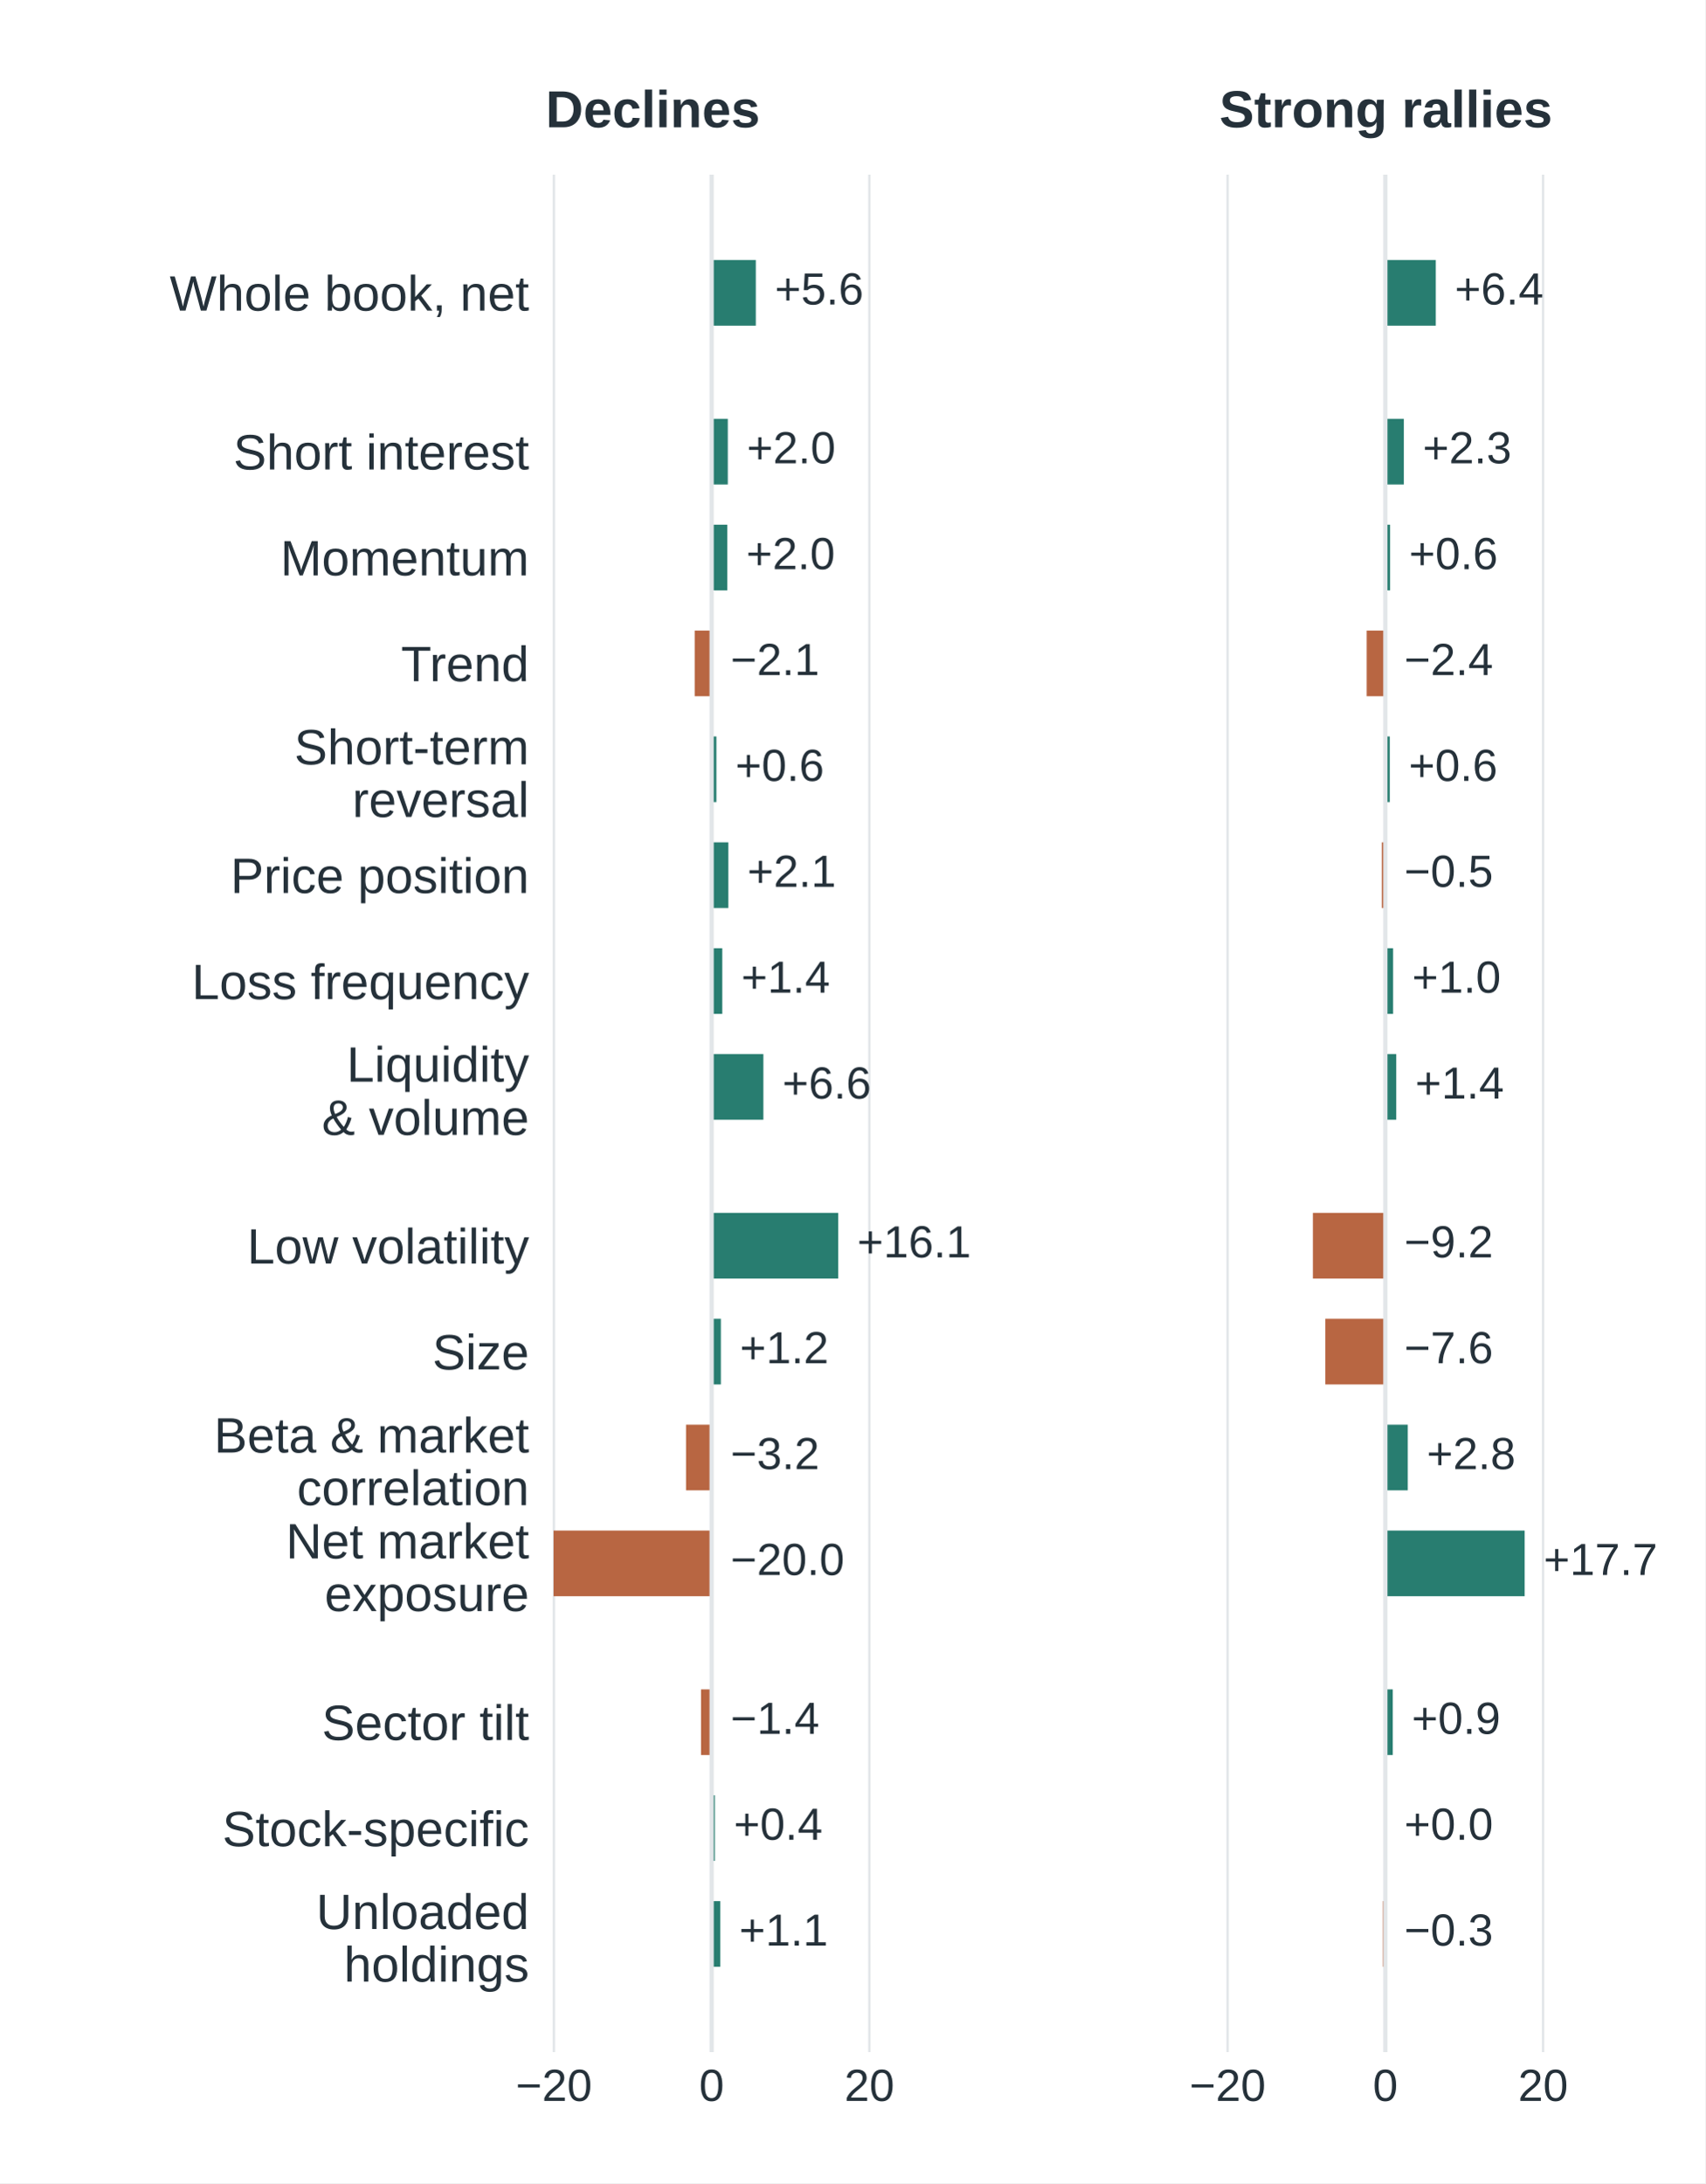
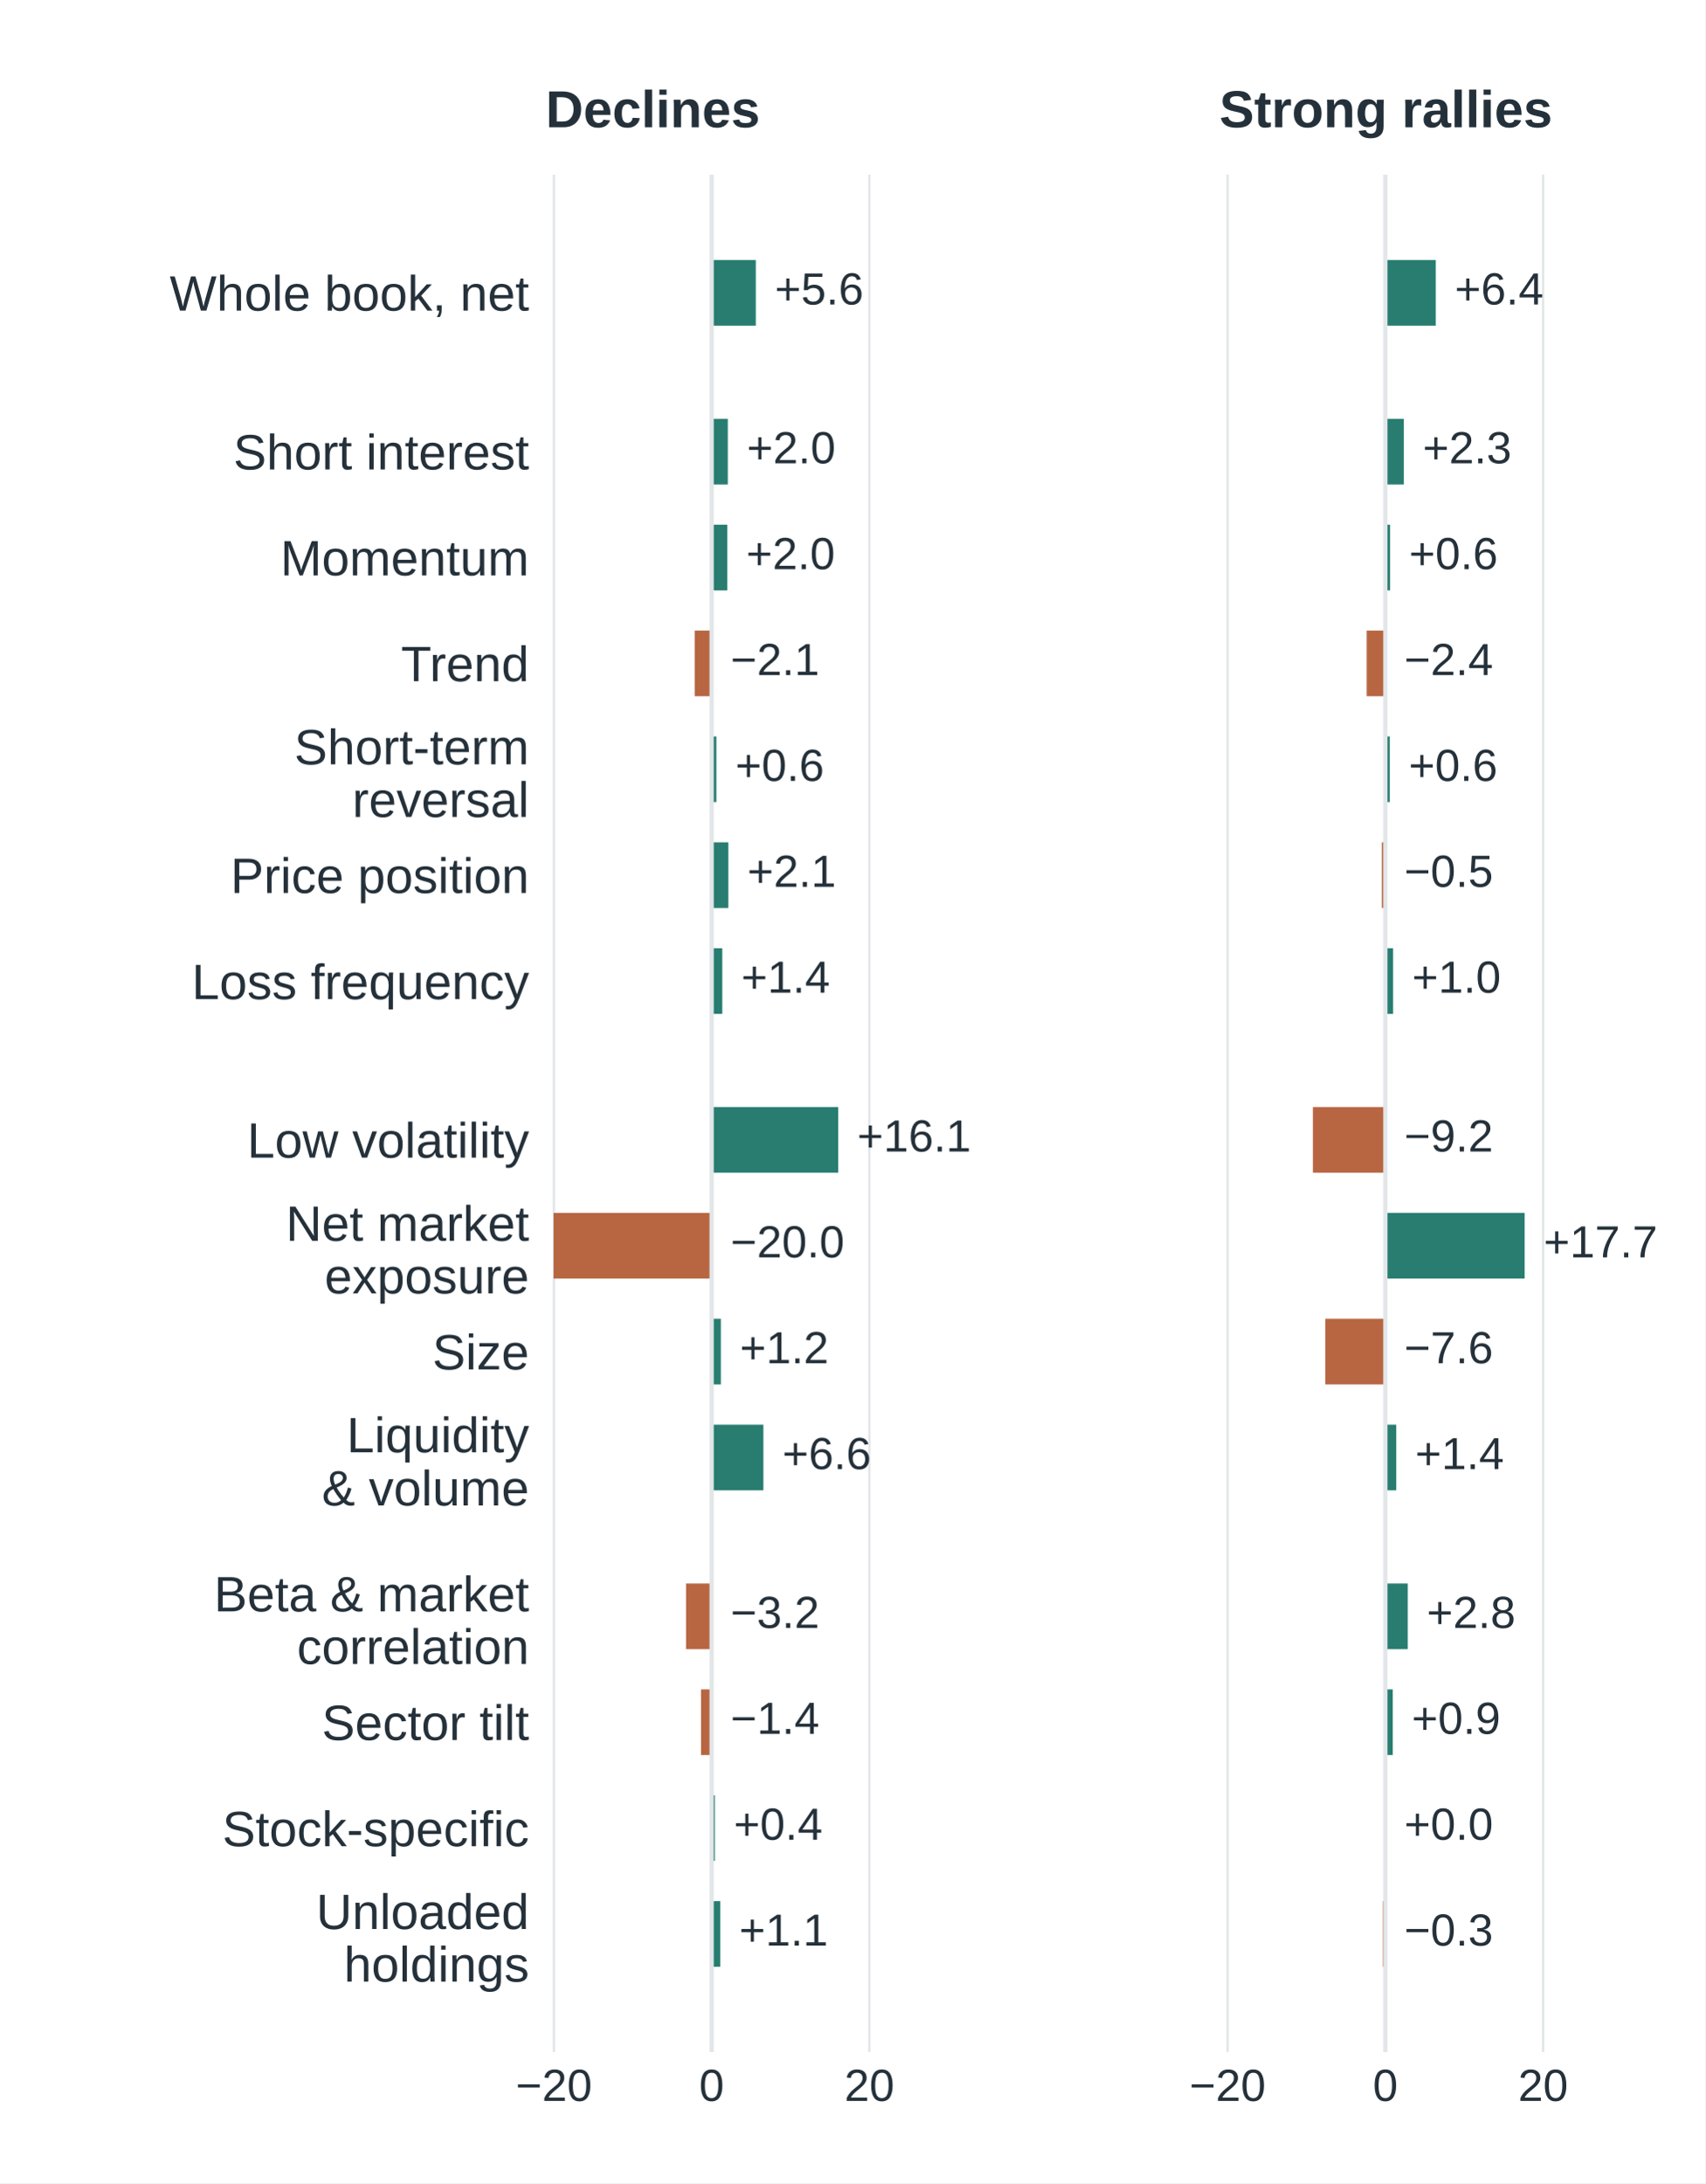
<svg xmlns="http://www.w3.org/2000/svg" width="360pt" height="460.8pt" viewBox="0 0 360 460.8" version="1.1">
  <defs>
    <style type="text/css">*{stroke-linejoin: round; stroke-linecap: butt}</style>
  </defs>
  <g id="figure_1">
    <g id="patch_1">
      <path d="M 0 460.8 L 360 460.8 L 360 0 L 0 0 z " style="fill: #ffffff" />
    </g>
    <g id="axes_1">
      <g id="patch_2">
        <path d="M 115.2 433.152 L 206.965 433.152 L 206.965 36.864 L 115.2 36.864 z " style="fill: #ffffff" />
      </g>
      <g id="matplotlib.axis_1">
        <g id="xtick_1">
          <g id="line2d_1">
            <path d="M 116.935 433.152 L 116.935 36.864 " clip-path="url(#p459f32c716)" style="fill: none; stroke: #e2e6e9; stroke-width: 0.5; stroke-linecap: square" />
          </g>
          <g id="line2d_2" />
          <g id="text_1">
            <text style="font-size: 9.5px; font-family: 'Arial', 'DejaVu Sans', sans-serif; text-anchor: middle; fill: #25313a" x="116.935" y="443.452" transform="rotate(-0 116.9351 443.4519)">−20</text>
          </g>
        </g>
        <g id="xtick_2">
          <g id="line2d_3">
            <path d="M 150.237 433.152 L 150.237 36.864 " clip-path="url(#p459f32c716)" style="fill: none; stroke: #e2e6e9; stroke-width: 0.5; stroke-linecap: square" />
          </g>
          <g id="line2d_4" />
          <g id="text_2">
            <text style="font-size: 9.5px; font-family: 'Arial', 'DejaVu Sans', sans-serif; text-anchor: middle; fill: #25313a" x="150.237" y="443.452" transform="rotate(-0 150.2374 443.4519)">0</text>
          </g>
        </g>
        <g id="xtick_3">
          <g id="line2d_5">
            <path d="M 183.54 433.152 L 183.54 36.864 " clip-path="url(#p459f32c716)" style="fill: none; stroke: #e2e6e9; stroke-width: 0.5; stroke-linecap: square" />
          </g>
          <g id="line2d_6" />
          <g id="text_3">
            <text style="font-size: 9.5px; font-family: 'Arial', 'DejaVu Sans', sans-serif; text-anchor: middle; fill: #25313a" x="183.54" y="443.452" transform="rotate(-0 183.5398 443.4519)">20</text>
          </g>
        </g>
      </g>
      <g id="matplotlib.axis_2">
        <g id="ytick_1">
          <g id="line2d_7" />
          <g id="text_4">
            <text style="font-size: 10.5px; font-family: 'Arial', 'DejaVu Sans', sans-serif; text-anchor: end; fill: #25313a" x="111.7" y="65.563" transform="rotate(-0 111.7 65.56305)">Whole book, net</text>
          </g>
        </g>
        <g id="ytick_2">
          <g id="line2d_8" />
          <g id="text_5">
            <text style="font-size: 10.5px; font-family: 'Arial', 'DejaVu Sans', sans-serif; text-anchor: end; fill: #25313a" x="111.7" y="99.086" transform="rotate(-0 111.7 99.08618)">Short interest</text>
          </g>
        </g>
        <g id="ytick_3">
          <g id="line2d_9" />
          <g id="text_6">
            <text style="font-size: 10.5px; font-family: 'Arial', 'DejaVu Sans', sans-serif; text-anchor: end; fill: #25313a" x="111.7" y="121.435" transform="rotate(-0 111.7 121.4349)">Momentum</text>
          </g>
        </g>
        <g id="ytick_4">
          <g id="line2d_10" />
          <g id="text_7">
            <text style="font-size: 10.5px; font-family: 'Arial', 'DejaVu Sans', sans-serif; text-anchor: end; fill: #25313a" x="111.7" y="143.784" transform="rotate(-0 111.7 143.7837)">Trend</text>
          </g>
        </g>
        <g id="ytick_5">
          <g id="line2d_11" />
          <g id="text_8">
            <text style="font-size: 10.5px; font-family: 'Arial', 'DejaVu Sans', sans-serif; fill: #25313a" transform="translate(62.11047 161.3311)">Short-term</text>
            <text style="font-size: 10.5px; font-family: 'Arial', 'DejaVu Sans', sans-serif; fill: #25313a" transform="translate(74.35773 172.4368)">reversal</text>
          </g>
        </g>
        <g id="ytick_6">
          <g id="line2d_12" />
          <g id="text_9">
            <text style="font-size: 10.5px; font-family: 'Arial', 'DejaVu Sans', sans-serif; text-anchor: end; fill: #25313a" x="111.7" y="188.481" transform="rotate(-0 111.7 188.4812)">Price position</text>
          </g>
        </g>
        <g id="ytick_7">
          <g id="line2d_13" />
          <g id="text_10">
            <text style="font-size: 10.5px; font-family: 'Arial', 'DejaVu Sans', sans-serif; text-anchor: end; fill: #25313a" x="111.7" y="210.894" transform="rotate(-0 111.7 210.8939)">Loss frequency</text>
          </g>
        </g>
        <g id="ytick_8">
          <g id="line2d_14" />
          <g id="text_11">
-             <text style="font-size: 10.5px; font-family: 'Arial', 'DejaVu Sans', sans-serif; fill: #25313a" transform="translate(73.17812 228.3159)">Liquidity</text>
-             <text style="font-size: 10.5px; font-family: 'Arial', 'DejaVu Sans', sans-serif; fill: #25313a" transform="translate(67.93305 239.5446)">&amp; volume</text>
+             <text style="font-size: 10.5px; font-family: 'Arial', 'DejaVu Sans', sans-serif; text-anchor: end; fill: #25313a" x="111.7" y="244.353" transform="rotate(-0 111.7 244.353)">Low volatility</text>
          </g>
        </g>
        <g id="ytick_9">
          <g id="line2d_15" />
          <g id="text_12">
-             <text style="font-size: 10.5px; font-family: 'Arial', 'DejaVu Sans', sans-serif; text-anchor: end; fill: #25313a" x="111.7" y="266.702" transform="rotate(-0 111.7 266.7018)">Low volatility</text>
+             <text style="font-size: 10.5px; font-family: 'Arial', 'DejaVu Sans', sans-serif; fill: #25313a" transform="translate(60.35664 261.9005)">Net market</text>
+             <text style="font-size: 10.5px; font-family: 'Arial', 'DejaVu Sans', sans-serif; fill: #25313a" transform="translate(68.50891 273.0062)">exposure</text>
          </g>
        </g>
        <g id="ytick_10">
          <g id="line2d_16" />
          <g id="text_13">
            <text style="font-size: 10.5px; font-family: 'Arial', 'DejaVu Sans', sans-serif; text-anchor: end; fill: #25313a" x="111.7" y="289.051" transform="rotate(-0 111.7 289.0505)">Size</text>
          </g>
        </g>
        <g id="ytick_11">
          <g id="line2d_17" />
          <g id="text_14">
-             <text style="font-size: 10.5px; font-family: 'Arial', 'DejaVu Sans', sans-serif; fill: #25313a" transform="translate(45.17594 306.598)">Beta &amp; market</text>
-             <text style="font-size: 10.5px; font-family: 'Arial', 'DejaVu Sans', sans-serif; fill: #25313a" transform="translate(62.67977 317.7037)">correlation</text>
+             <text style="font-size: 10.5px; font-family: 'Arial', 'DejaVu Sans', sans-serif; fill: #25313a" transform="translate(73.17812 306.5365)">Liquidity</text>
+             <text style="font-size: 10.5px; font-family: 'Arial', 'DejaVu Sans', sans-serif; fill: #25313a" transform="translate(67.93305 317.7652)">&amp; volume</text>
          </g>
        </g>
        <g id="ytick_12">
          <g id="line2d_18" />
          <g id="text_15">
-             <text style="font-size: 10.5px; font-family: 'Arial', 'DejaVu Sans', sans-serif; fill: #25313a" transform="translate(60.35664 328.9467)">Net market</text>
-             <text style="font-size: 10.5px; font-family: 'Arial', 'DejaVu Sans', sans-serif; fill: #25313a" transform="translate(68.50891 340.0525)">exposure</text>
+             <text style="font-size: 10.5px; font-family: 'Arial', 'DejaVu Sans', sans-serif; fill: #25313a" transform="translate(45.17594 340.1211)">Beta &amp; market</text>
+             <text style="font-size: 10.5px; font-family: 'Arial', 'DejaVu Sans', sans-serif; fill: #25313a" transform="translate(62.67977 351.2268)">correlation</text>
          </g>
        </g>
        <g id="ytick_13">
          <g id="line2d_19" />
          <g id="text_16">
            <text style="font-size: 10.5px; font-family: 'Arial', 'DejaVu Sans', sans-serif; text-anchor: end; fill: #25313a" x="111.7" y="367.271" transform="rotate(-0 111.7 367.2712)">Sector tilt</text>
          </g>
        </g>
        <g id="ytick_14">
          <g id="line2d_20" />
          <g id="text_17">
            <text style="font-size: 10.5px; font-family: 'Arial', 'DejaVu Sans', sans-serif; text-anchor: end; fill: #25313a" x="111.7" y="389.684" transform="rotate(-0 111.7 389.6839)">Stock-specific</text>
          </g>
        </g>
        <g id="ytick_15">
          <g id="line2d_21" />
          <g id="text_18">
            <text style="font-size: 10.5px; font-family: 'Arial', 'DejaVu Sans', sans-serif; fill: #25313a" transform="translate(66.75016 407.1674)">Unloaded</text>
            <text style="font-size: 10.5px; font-family: 'Arial', 'DejaVu Sans', sans-serif; fill: #25313a" transform="translate(72.58914 418.2731)">holdings</text>
          </g>
        </g>
      </g>
      <g id="patch_3">
        <path d="M 150.237 54.877 L 159.562 54.877 L 159.562 68.733 L 150.237 68.733 z " clip-path="url(#p459f32c716)" style="fill: #287d70" />
      </g>
      <g id="patch_4">
        <path d="M 150.237 88.4 L 153.651 88.4 L 153.651 102.256 L 150.237 102.256 z " clip-path="url(#p459f32c716)" style="fill: #287d70" />
      </g>
      <g id="patch_5">
        <path d="M 150.237 110.749 L 153.534 110.749 L 153.534 124.605 L 150.237 124.605 z " clip-path="url(#p459f32c716)" style="fill: #287d70" />
      </g>
      <g id="patch_6">
        <path d="M 150.237 133.098 L 146.657 133.098 L 146.657 146.954 L 150.237 146.954 z " clip-path="url(#p459f32c716)" style="fill: #b86642" />
      </g>
      <g id="patch_7">
        <path d="M 150.237 155.446 L 151.237 155.446 L 151.237 169.303 L 150.237 169.303 z " clip-path="url(#p459f32c716)" style="fill: #287d70" />
      </g>
      <g id="patch_8">
        <path d="M 150.237 177.795 L 153.767 177.795 L 153.767 191.651 L 150.237 191.651 z " clip-path="url(#p459f32c716)" style="fill: #287d70" />
      </g>
      <g id="patch_9">
        <path d="M 150.237 200.144 L 152.485 200.144 L 152.485 214 L 150.237 214 z " clip-path="url(#p459f32c716)" style="fill: #287d70" />
      </g>
      <g id="patch_10">
-         <path d="M 150.237 222.493 L 161.161 222.493 L 161.161 236.349 L 150.237 236.349 z " clip-path="url(#p459f32c716)" style="fill: #287d70" />
+         <path d="M 150.237 233.667 L 176.963 233.667 L 176.963 247.523 L 150.237 247.523 z " clip-path="url(#p459f32c716)" style="fill: #287d70" />
      </g>
      <g id="patch_11">
-         <path d="M 150.237 256.016 L 176.963 256.016 L 176.963 269.872 L 150.237 269.872 z " clip-path="url(#p459f32c716)" style="fill: #287d70" />
+         <path d="M 150.237 256.016 L 116.868 256.016 L 116.868 269.872 L 150.237 269.872 z " clip-path="url(#p459f32c716)" style="fill: #b86642" />
      </g>
      <g id="patch_12">
        <path d="M 150.237 278.365 L 152.186 278.365 L 152.186 292.221 L 150.237 292.221 z " clip-path="url(#p459f32c716)" style="fill: #287d70" />
      </g>
      <g id="patch_13">
-         <path d="M 150.237 300.713 L 144.826 300.713 L 144.826 314.57 L 150.237 314.57 z " clip-path="url(#p459f32c716)" style="fill: #b86642" />
+         <path d="M 150.237 300.713 L 161.161 300.713 L 161.161 314.57 L 150.237 314.57 z " clip-path="url(#p459f32c716)" style="fill: #287d70" />
      </g>
      <g id="patch_14">
-         <path d="M 150.237 323.062 L 116.868 323.062 L 116.868 336.918 L 150.237 336.918 z " clip-path="url(#p459f32c716)" style="fill: #b86642" />
+         <path d="M 150.237 334.236 L 144.826 334.236 L 144.826 348.093 L 150.237 348.093 z " clip-path="url(#p459f32c716)" style="fill: #b86642" />
      </g>
      <g id="patch_15">
        <path d="M 150.237 356.585 L 147.99 356.585 L 147.99 370.441 L 150.237 370.441 z " clip-path="url(#p459f32c716)" style="fill: #b86642" />
      </g>
      <g id="patch_16">
        <path d="M 150.237 378.934 L 150.903 378.934 L 150.903 392.79 L 150.237 392.79 z " clip-path="url(#p459f32c716)" style="fill: #287d70" />
      </g>
      <g id="patch_17">
        <path d="M 150.237 401.283 L 152.052 401.283 L 152.052 415.139 L 150.237 415.139 z " clip-path="url(#p459f32c716)" style="fill: #287d70" />
      </g>
      <g id="line2d_22">
        <path d="M 150.237 433.152 L 150.237 36.864 " clip-path="url(#p459f32c716)" style="fill: none; stroke: #e2e6e9; stroke-width: 0.9; stroke-linecap: square" />
      </g>
      <g id="text_19">
        <text style="font-size: 9.5px; font-family: 'Arial', 'DejaVu Sans', sans-serif; text-anchor: start; fill: #25313a" x="163.562" y="64.261" transform="rotate(-0 163.5621 64.2611)">+5.6</text>
      </g>
      <g id="text_20">
        <text style="font-size: 9.5px; font-family: 'Arial', 'DejaVu Sans', sans-serif; text-anchor: start; fill: #25313a" x="157.651" y="97.784" transform="rotate(-0 157.6509 97.78422)">+2.0</text>
      </g>
      <g id="text_21">
        <text style="font-size: 9.5px; font-family: 'Arial', 'DejaVu Sans', sans-serif; text-anchor: start; fill: #25313a" x="157.534" y="120.133" transform="rotate(-0 157.5344 120.133)">+2.0</text>
      </g>
      <g id="text_22">
        <text style="font-size: 9.5px; font-family: 'Arial', 'DejaVu Sans', sans-serif; text-anchor: start; fill: #25313a" x="154.237" y="142.482" transform="rotate(-0 154.2374 142.4817)">−2.1</text>
      </g>
      <g id="text_23">
        <text style="font-size: 9.5px; font-family: 'Arial', 'DejaVu Sans', sans-serif; text-anchor: start; fill: #25313a" x="155.237" y="164.83" transform="rotate(-0 155.2365 164.8305)">+0.6</text>
      </g>
      <g id="text_24">
        <text style="font-size: 9.5px; font-family: 'Arial', 'DejaVu Sans', sans-serif; text-anchor: start; fill: #25313a" x="157.767" y="187.179" transform="rotate(-0 157.7675 187.1792)">+2.1</text>
      </g>
      <g id="text_25">
        <text style="font-size: 9.5px; font-family: 'Arial', 'DejaVu Sans', sans-serif; text-anchor: start; fill: #25313a" x="156.485" y="209.528" transform="rotate(-0 156.4853 209.528)">+1.4</text>
      </g>
      <g id="text_26">
-         <text style="font-size: 9.5px; font-family: 'Arial', 'DejaVu Sans', sans-serif; text-anchor: start; fill: #25313a" x="165.161" y="231.877" transform="rotate(-0 165.1606 231.8767)">+6.6</text>
+         <text style="font-size: 9.5px; font-family: 'Arial', 'DejaVu Sans', sans-serif; text-anchor: start; fill: #25313a" x="180.963" y="243.051" transform="rotate(-0 180.9626 243.0511)">+16.1</text>
      </g>
      <g id="text_27">
-         <text style="font-size: 9.5px; font-family: 'Arial', 'DejaVu Sans', sans-serif; text-anchor: start; fill: #25313a" x="180.963" y="265.4" transform="rotate(-0 180.9626 265.3998)">+16.1</text>
+         <text style="font-size: 9.5px; font-family: 'Arial', 'DejaVu Sans', sans-serif; text-anchor: start; fill: #25313a" x="154.237" y="265.4" transform="rotate(-0 154.2374 265.3998)">−20.0</text>
      </g>
      <g id="text_28">
        <text style="font-size: 9.5px; font-family: 'Arial', 'DejaVu Sans', sans-serif; text-anchor: start; fill: #25313a" x="156.186" y="287.749" transform="rotate(-0 156.1856 287.7486)">+1.2</text>
      </g>
      <g id="text_29">
-         <text style="font-size: 9.5px; font-family: 'Arial', 'DejaVu Sans', sans-serif; text-anchor: start; fill: #25313a" x="154.237" y="310.097" transform="rotate(-0 154.2374 310.0973)">−3.2</text>
+         <text style="font-size: 9.5px; font-family: 'Arial', 'DejaVu Sans', sans-serif; text-anchor: start; fill: #25313a" x="165.161" y="310.097" transform="rotate(-0 165.1606 310.0973)">+6.6</text>
      </g>
      <g id="text_30">
-         <text style="font-size: 9.5px; font-family: 'Arial', 'DejaVu Sans', sans-serif; text-anchor: start; fill: #25313a" x="154.237" y="332.446" transform="rotate(-0 154.2374 332.4461)">−20.0</text>
+         <text style="font-size: 9.5px; font-family: 'Arial', 'DejaVu Sans', sans-serif; text-anchor: start; fill: #25313a" x="154.237" y="343.62" transform="rotate(-0 154.2374 343.6205)">−3.2</text>
      </g>
      <g id="text_31">
        <text style="font-size: 9.5px; font-family: 'Arial', 'DejaVu Sans', sans-serif; text-anchor: start; fill: #25313a" x="154.237" y="365.969" transform="rotate(-0 154.2374 365.9692)">−1.4</text>
      </g>
      <g id="text_32">
        <text style="font-size: 9.5px; font-family: 'Arial', 'DejaVu Sans', sans-serif; text-anchor: start; fill: #25313a" x="154.903" y="388.318" transform="rotate(-0 154.9035 388.3179)">+0.4</text>
      </g>
      <g id="text_33">
        <text style="font-size: 9.5px; font-family: 'Arial', 'DejaVu Sans', sans-serif; text-anchor: start; fill: #25313a" x="156.052" y="410.667" transform="rotate(-0 156.0524 410.6667)">+1.1</text>
      </g>
      <g id="text_34">
        <text style="font-weight: 600; font-size: 11px; font-family: 'Arial', 'DejaVu Sans', sans-serif; text-anchor: start; fill: #25313a" x="115.2" y="26.864" transform="rotate(-0 115.2 26.864)">Declines</text>
      </g>
    </g>
    <g id="axes_2">
      <g id="patch_18">
        <path d="M 257.435 433.152 L 349.2 433.152 L 349.2 36.864 L 257.435 36.864 z " style="fill: #ffffff" />
      </g>
      <g id="matplotlib.axis_3">
        <g id="xtick_4">
          <g id="line2d_23">
            <path d="M 259.17 433.152 L 259.17 36.864 " clip-path="url(#p2e0dddd1ca)" style="fill: none; stroke: #e2e6e9; stroke-width: 0.5; stroke-linecap: square" />
          </g>
          <g id="line2d_24" />
          <g id="text_35">
            <text style="font-size: 9.5px; font-family: 'Arial', 'DejaVu Sans', sans-serif; text-anchor: middle; fill: #25313a" x="259.17" y="443.452" transform="rotate(-0 259.1703 443.4519)">−20</text>
          </g>
        </g>
        <g id="xtick_5">
          <g id="line2d_25">
            <path d="M 292.473 433.152 L 292.473 36.864 " clip-path="url(#p2e0dddd1ca)" style="fill: none; stroke: #e2e6e9; stroke-width: 0.5; stroke-linecap: square" />
          </g>
          <g id="line2d_26" />
          <g id="text_36">
            <text style="font-size: 9.5px; font-family: 'Arial', 'DejaVu Sans', sans-serif; text-anchor: middle; fill: #25313a" x="292.473" y="443.452" transform="rotate(-0 292.4727 443.4519)">0</text>
          </g>
        </g>
        <g id="xtick_6">
          <g id="line2d_27">
            <path d="M 325.775 433.152 L 325.775 36.864 " clip-path="url(#p2e0dddd1ca)" style="fill: none; stroke: #e2e6e9; stroke-width: 0.5; stroke-linecap: square" />
          </g>
          <g id="line2d_28" />
          <g id="text_37">
            <text style="font-size: 9.5px; font-family: 'Arial', 'DejaVu Sans', sans-serif; text-anchor: middle; fill: #25313a" x="325.775" y="443.452" transform="rotate(-0 325.7751 443.4519)">20</text>
          </g>
        </g>
      </g>
      <g id="matplotlib.axis_4">
        <g id="ytick_16">
          <g id="line2d_29" />
        </g>
        <g id="ytick_17">
          <g id="line2d_30" />
        </g>
        <g id="ytick_18">
          <g id="line2d_31" />
        </g>
        <g id="ytick_19">
          <g id="line2d_32" />
        </g>
        <g id="ytick_20">
          <g id="line2d_33" />
        </g>
        <g id="ytick_21">
          <g id="line2d_34" />
        </g>
        <g id="ytick_22">
          <g id="line2d_35" />
        </g>
        <g id="ytick_23">
          <g id="line2d_36" />
        </g>
        <g id="ytick_24">
          <g id="line2d_37" />
        </g>
        <g id="ytick_25">
          <g id="line2d_38" />
        </g>
        <g id="ytick_26">
          <g id="line2d_39" />
        </g>
        <g id="ytick_27">
          <g id="line2d_40" />
        </g>
        <g id="ytick_28">
          <g id="line2d_41" />
        </g>
        <g id="ytick_29">
          <g id="line2d_42" />
        </g>
        <g id="ytick_30">
          <g id="line2d_43" />
        </g>
      </g>
      <g id="patch_19">
        <path d="M 292.473 54.877 L 303.113 54.877 L 303.113 68.733 L 292.473 68.733 z " clip-path="url(#p2e0dddd1ca)" style="fill: #287d70" />
      </g>
      <g id="patch_20">
        <path d="M 292.473 88.4 L 296.369 88.4 L 296.369 102.256 L 292.473 102.256 z " clip-path="url(#p2e0dddd1ca)" style="fill: #287d70" />
      </g>
      <g id="patch_21">
        <path d="M 292.473 110.749 L 293.472 110.749 L 293.472 124.605 L 292.473 124.605 z " clip-path="url(#p2e0dddd1ca)" style="fill: #287d70" />
      </g>
      <g id="patch_22">
        <path d="M 292.473 133.098 L 288.526 133.098 L 288.526 146.954 L 292.473 146.954 z " clip-path="url(#p2e0dddd1ca)" style="fill: #b86642" />
      </g>
      <g id="patch_23">
        <path d="M 292.473 155.446 L 293.405 155.446 L 293.405 169.303 L 292.473 169.303 z " clip-path="url(#p2e0dddd1ca)" style="fill: #287d70" />
      </g>
      <g id="patch_24">
        <path d="M 292.473 177.795 L 291.723 177.795 L 291.723 191.651 L 292.473 191.651 z " clip-path="url(#p2e0dddd1ca)" style="fill: #b86642" />
      </g>
      <g id="patch_25">
        <path d="M 292.473 200.144 L 294.105 200.144 L 294.105 214 L 292.473 214 z " clip-path="url(#p2e0dddd1ca)" style="fill: #287d70" />
      </g>
      <g id="patch_26">
-         <path d="M 292.473 222.493 L 294.771 222.493 L 294.771 236.349 L 292.473 236.349 z " clip-path="url(#p2e0dddd1ca)" style="fill: #287d70" />
+         <path d="M 292.473 233.667 L 277.17 233.667 L 277.17 247.523 L 292.473 247.523 z " clip-path="url(#p2e0dddd1ca)" style="fill: #b86642" />
      </g>
      <g id="patch_27">
-         <path d="M 292.473 256.016 L 277.17 256.016 L 277.17 269.872 L 292.473 269.872 z " clip-path="url(#p2e0dddd1ca)" style="fill: #b86642" />
+         <path d="M 292.473 256.016 L 321.879 256.016 L 321.879 269.872 L 292.473 269.872 z " clip-path="url(#p2e0dddd1ca)" style="fill: #287d70" />
      </g>
      <g id="patch_28">
        <path d="M 292.473 278.365 L 279.801 278.365 L 279.801 292.221 L 292.473 292.221 z " clip-path="url(#p2e0dddd1ca)" style="fill: #b86642" />
      </g>
      <g id="patch_29">
-         <path d="M 292.473 300.713 L 297.202 300.713 L 297.202 314.57 L 292.473 314.57 z " clip-path="url(#p2e0dddd1ca)" style="fill: #287d70" />
+         <path d="M 292.473 300.713 L 294.771 300.713 L 294.771 314.57 L 292.473 314.57 z " clip-path="url(#p2e0dddd1ca)" style="fill: #287d70" />
      </g>
      <g id="patch_30">
-         <path d="M 292.473 323.062 L 321.879 323.062 L 321.879 336.918 L 292.473 336.918 z " clip-path="url(#p2e0dddd1ca)" style="fill: #287d70" />
+         <path d="M 292.473 334.236 L 297.202 334.236 L 297.202 348.093 L 292.473 348.093 z " clip-path="url(#p2e0dddd1ca)" style="fill: #287d70" />
      </g>
      <g id="patch_31">
        <path d="M 292.473 356.585 L 294.038 356.585 L 294.038 370.441 L 292.473 370.441 z " clip-path="url(#p2e0dddd1ca)" style="fill: #287d70" />
      </g>
      <g id="patch_32">
        <path d="M 292.473 378.934 L 292.423 378.934 L 292.423 392.79 L 292.473 392.79 z " clip-path="url(#p2e0dddd1ca)" style="fill: #b86642" />
      </g>
      <g id="patch_33">
        <path d="M 292.473 401.283 L 291.923 401.283 L 291.923 415.139 L 292.473 415.139 z " clip-path="url(#p2e0dddd1ca)" style="fill: #b86642" />
      </g>
      <g id="line2d_44">
        <path d="M 292.473 433.152 L 292.473 36.864 " clip-path="url(#p2e0dddd1ca)" style="fill: none; stroke: #e2e6e9; stroke-width: 0.9; stroke-linecap: square" />
      </g>
      <g id="text_38">
        <text style="font-size: 9.5px; font-family: 'Arial', 'DejaVu Sans', sans-serif; text-anchor: start; fill: #25313a" x="307.113" y="64.261" transform="rotate(-0 307.1128 64.2611)">+6.4</text>
      </g>
      <g id="text_39">
        <text style="font-size: 9.5px; font-family: 'Arial', 'DejaVu Sans', sans-serif; text-anchor: start; fill: #25313a" x="300.369" y="97.784" transform="rotate(-0 300.3691 97.78422)">+2.3</text>
      </g>
      <g id="text_40">
        <text style="font-size: 9.5px; font-family: 'Arial', 'DejaVu Sans', sans-serif; text-anchor: start; fill: #25313a" x="297.472" y="120.133" transform="rotate(-0 297.4718 120.133)">+0.6</text>
      </g>
      <g id="text_41">
        <text style="font-size: 9.5px; font-family: 'Arial', 'DejaVu Sans', sans-serif; text-anchor: start; fill: #25313a" x="296.473" y="142.482" transform="rotate(-0 296.4727 142.4817)">−2.4</text>
      </g>
      <g id="text_42">
        <text style="font-size: 9.5px; font-family: 'Arial', 'DejaVu Sans', sans-serif; text-anchor: start; fill: #25313a" x="297.405" y="164.83" transform="rotate(-0 297.4052 164.8305)">+0.6</text>
      </g>
      <g id="text_43">
        <text style="font-size: 9.5px; font-family: 'Arial', 'DejaVu Sans', sans-serif; text-anchor: start; fill: #25313a" x="296.473" y="187.179" transform="rotate(-0 296.4727 187.1792)">−0.5</text>
      </g>
      <g id="text_44">
        <text style="font-size: 9.5px; font-family: 'Arial', 'DejaVu Sans', sans-serif; text-anchor: start; fill: #25313a" x="298.105" y="209.528" transform="rotate(-0 298.1045 209.528)">+1.0</text>
      </g>
      <g id="text_45">
-         <text style="font-size: 9.5px; font-family: 'Arial', 'DejaVu Sans', sans-serif; text-anchor: start; fill: #25313a" x="298.771" y="231.877" transform="rotate(-0 298.7706 231.8767)">+1.4</text>
+         <text style="font-size: 9.5px; font-family: 'Arial', 'DejaVu Sans', sans-serif; text-anchor: start; fill: #25313a" x="296.473" y="243.051" transform="rotate(-0 296.4727 243.0511)">−9.2</text>
      </g>
      <g id="text_46">
-         <text style="font-size: 9.5px; font-family: 'Arial', 'DejaVu Sans', sans-serif; text-anchor: start; fill: #25313a" x="296.473" y="265.4" transform="rotate(-0 296.4727 265.3998)">−9.2</text>
+         <text style="font-size: 9.5px; font-family: 'Arial', 'DejaVu Sans', sans-serif; text-anchor: start; fill: #25313a" x="325.879" y="265.4" transform="rotate(-0 325.8787 265.3998)">+17.7</text>
      </g>
      <g id="text_47">
        <text style="font-size: 9.5px; font-family: 'Arial', 'DejaVu Sans', sans-serif; text-anchor: start; fill: #25313a" x="296.473" y="287.749" transform="rotate(-0 296.4727 287.7486)">−7.6</text>
      </g>
      <g id="text_48">
-         <text style="font-size: 9.5px; font-family: 'Arial', 'DejaVu Sans', sans-serif; text-anchor: start; fill: #25313a" x="301.202" y="310.097" transform="rotate(-0 301.2017 310.0973)">+2.8</text>
+         <text style="font-size: 9.5px; font-family: 'Arial', 'DejaVu Sans', sans-serif; text-anchor: start; fill: #25313a" x="298.771" y="310.097" transform="rotate(-0 298.7706 310.0973)">+1.4</text>
      </g>
      <g id="text_49">
-         <text style="font-size: 9.5px; font-family: 'Arial', 'DejaVu Sans', sans-serif; text-anchor: start; fill: #25313a" x="325.879" y="332.446" transform="rotate(-0 325.8787 332.4461)">+17.7</text>
+         <text style="font-size: 9.5px; font-family: 'Arial', 'DejaVu Sans', sans-serif; text-anchor: start; fill: #25313a" x="301.202" y="343.62" transform="rotate(-0 301.2017 343.6205)">+2.8</text>
      </g>
      <g id="text_50">
        <text style="font-size: 9.5px; font-family: 'Arial', 'DejaVu Sans', sans-serif; text-anchor: start; fill: #25313a" x="298.038" y="365.969" transform="rotate(-0 298.0379 365.9692)">+0.9</text>
      </g>
      <g id="text_51">
        <text style="font-size: 9.5px; font-family: 'Arial', 'DejaVu Sans', sans-serif; text-anchor: start; fill: #25313a" x="296.473" y="388.318" transform="rotate(-0 296.4727 388.3179)">+0.0</text>
      </g>
      <g id="text_52">
        <text style="font-size: 9.5px; font-family: 'Arial', 'DejaVu Sans', sans-serif; text-anchor: start; fill: #25313a" x="296.473" y="410.667" transform="rotate(-0 296.4727 410.6667)">−0.3</text>
      </g>
      <g id="text_53">
        <text style="font-weight: 600; font-size: 11px; font-family: 'Arial', 'DejaVu Sans', sans-serif; text-anchor: start; fill: #25313a" x="257.435" y="26.864" transform="rotate(-0 257.4353 26.864)">Strong rallies</text>
      </g>
    </g>
  </g>
  <defs>
    <clipPath id="p459f32c716">
      <rect x="115.2" y="36.864" width="91.765" height="396.288" />
    </clipPath>
    <clipPath id="p2e0dddd1ca">
      <rect x="257.435" y="36.864" width="91.765" height="396.288" />
    </clipPath>
  </defs>
</svg>
